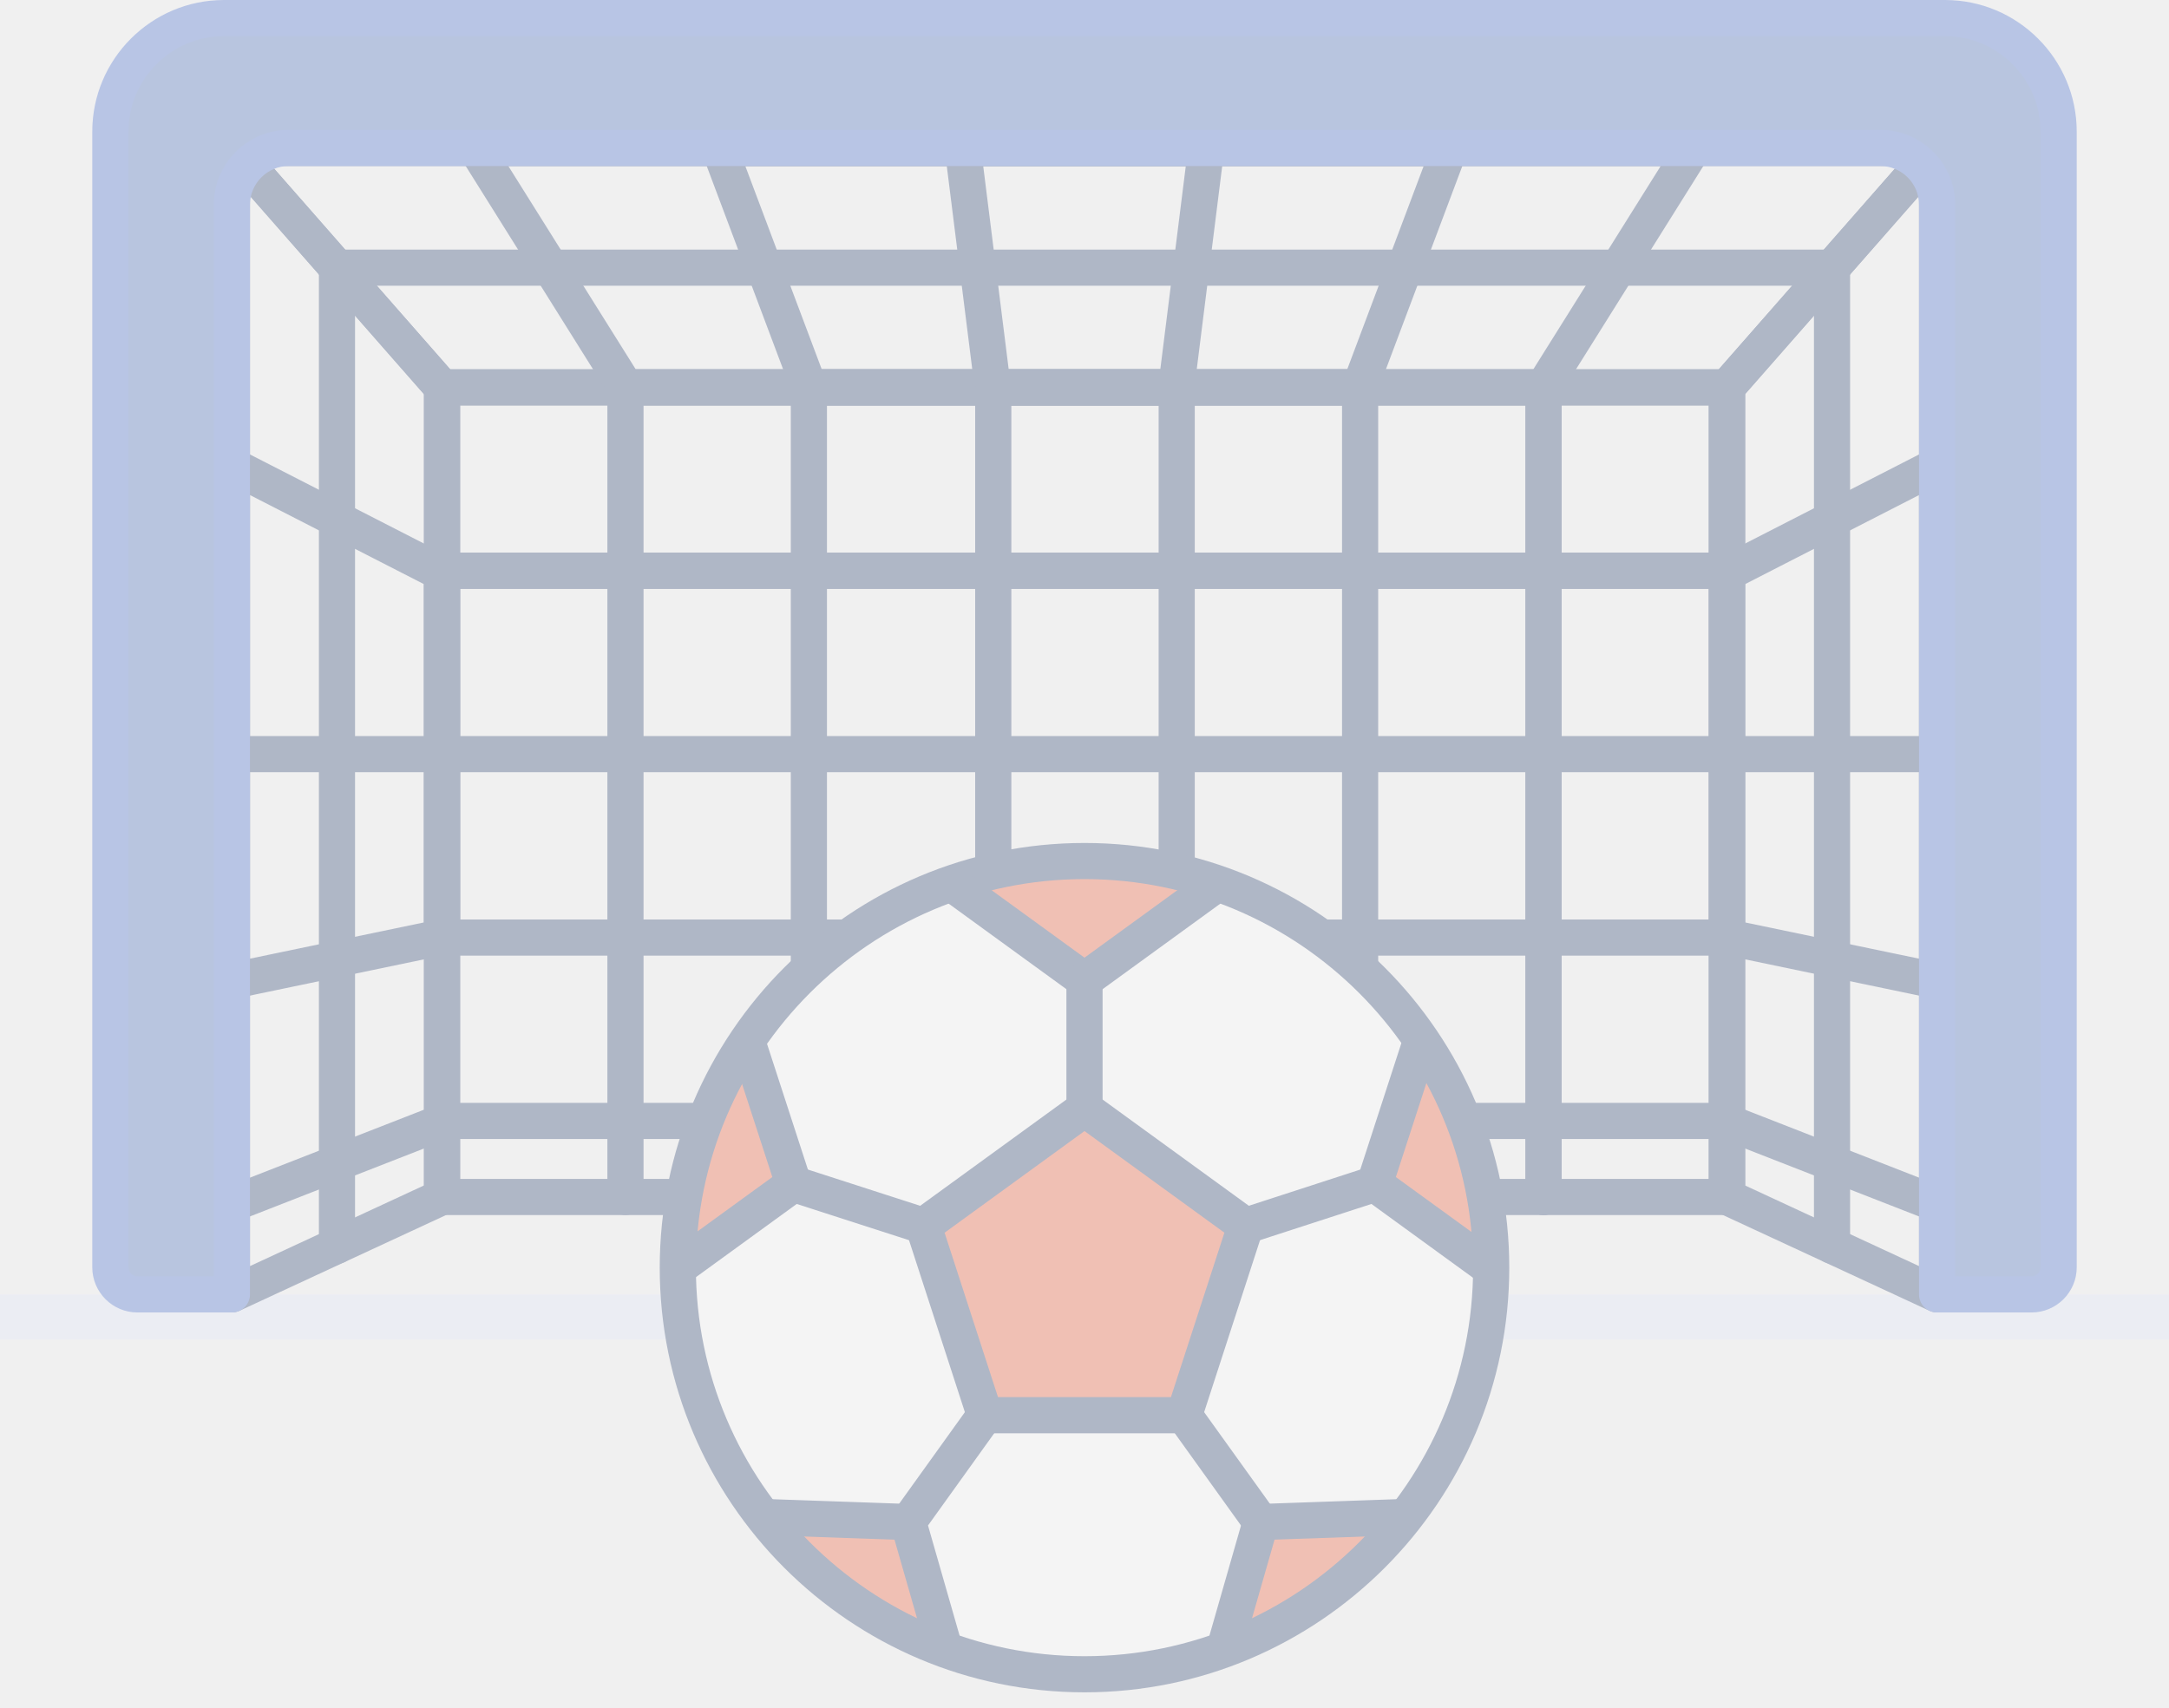
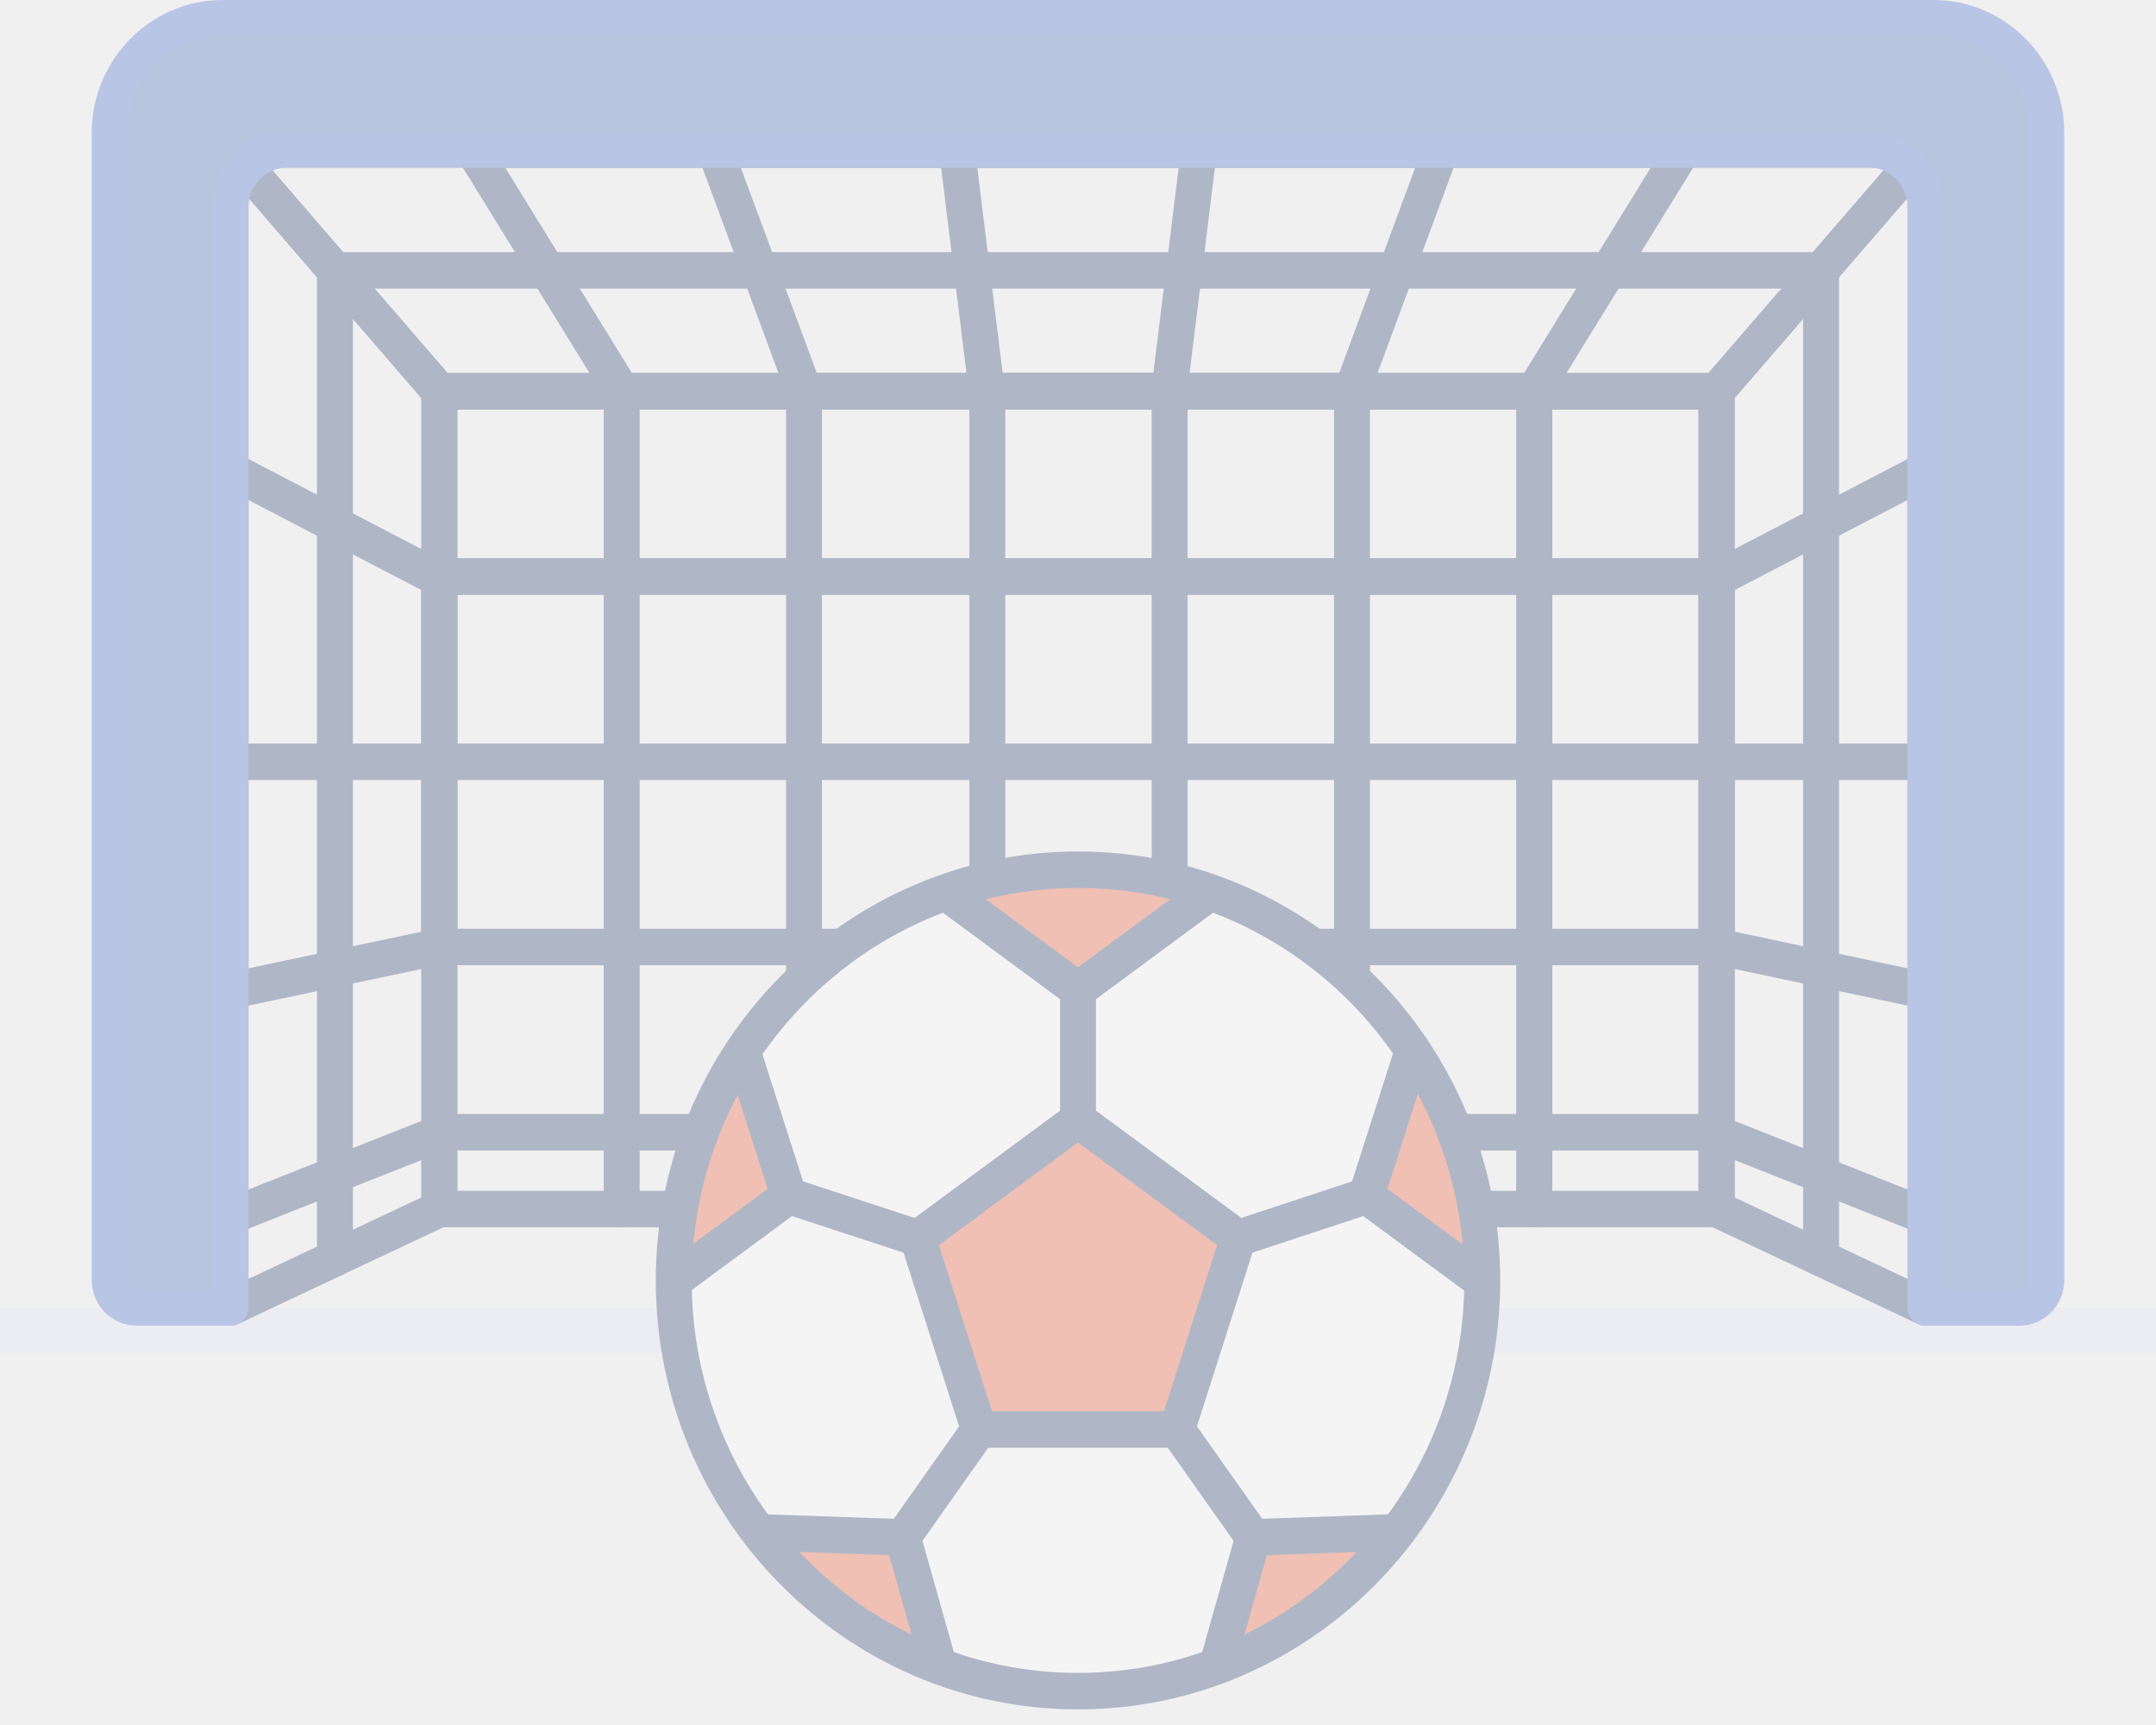
- <svg xmlns="http://www.w3.org/2000/svg" width="80" height="63" viewBox="0 0 80 63">
-   <g fill="none" opacity=".3">
-     <path fill="#E1E8FA" d="M0 47.75L80 47.75 80 49.417 0 49.417z" />
-     <path fill="#183165" d="M63.696 44.824H16.304c-.368 0-.667-.299-.667-.667V14.29c0-.368.299-.666.667-.666h47.392c.368 0 .667.298.667.666v29.867c0 .368-.299.667-.667.667zM16.97 43.49h46.06V14.957H16.97V43.49z" />
-     <path fill="#183165" d="M71.446 48.417c-.095 0-.19-.021-.28-.062l-7.75-3.593c-.236-.11-.387-.346-.387-.605V14.29c0-.161.06-.318.166-.44l7.75-8.832c.183-.209.477-.282.736-.184.26.097.432.346.432.624V47.75c0 .228-.116.44-.308.562-.109.07-.233.105-.359.105zm-7.083-4.686l6.417 2.975V7.228l-6.417 7.313v29.19z" />
-     <path fill="#183165" d="M63.696 14.957H16.304c-.192 0-.375-.083-.501-.227l-7.75-8.833c-.173-.197-.215-.476-.106-.715.108-.238.345-.391.607-.391h62.893c.262 0 .5.153.607.391.108.239.067.518-.106.715l-7.75 8.833c-.127.144-.31.227-.502.227zm-47.09-1.333h46.788l6.58-7.5H10.026l6.58 7.5z" />
-     <path fill="#183165" d="M8.554 48.417c-.125 0-.25-.036-.36-.105-.191-.122-.307-.334-.307-.562V5.457c0-.277.172-.526.432-.624.26-.097.553-.024.736.185l7.75 8.833c.106.121.165.277.165.44v29.866c0 .26-.15.496-.386.605l-7.75 3.593c-.09.041-.185.062-.28.062zM9.22 7.228v39.478l6.417-2.975v-29.19L9.22 7.228zM56.922 14.957H23.078c-.23 0-.443-.118-.565-.313L16.98 5.811c-.129-.205-.136-.464-.018-.677.117-.212.34-.343.583-.343h44.912c.243 0 .466.131.584.343.117.213.11.472-.019.677l-5.534 8.833c-.122.195-.336.313-.565.313zm-33.475-1.333h33.106l4.699-7.5H18.748l4.7 7.5z" />
-     <path fill="#183165" d="M50.153 14.957H29.847c-.278 0-.526-.172-.624-.432l-3.32-8.833c-.078-.205-.05-.434.075-.614s.33-.287.549-.287h26.947c.219 0 .424.107.549.287.124.18.152.41.076.614l-3.321 8.833c-.099.26-.347.432-.625.432zm-19.844-1.333H49.69l2.82-7.5H27.489l2.82 7.5z" />
-     <path fill="#183165" d="M43.384 14.957h-6.768c-.336 0-.62-.25-.662-.584L34.847 5.54c-.023-.19.035-.38.162-.524.126-.143.309-.225.5-.225h8.982c.192 0 .374.082.5.225.127.144.186.334.162.524l-1.107 8.833c-.042.334-.326.584-.662.584zm-6.18-1.333h5.592l.94-7.5h-7.472l.94 7.5zM23.069 44.824c-.368 0-.667-.299-.667-.667V14.29c0-.368.299-.666.667-.666.368 0 .667.298.667.666v29.867c0 .368-.299.667-.667.667zM29.834 44.824c-.368 0-.667-.299-.667-.667V14.29c0-.368.299-.666.667-.666.368 0 .667.298.667.666v29.867c0 .368-.299.667-.667.667z" />
-     <path fill="#183165" d="M36.635 44.824c-.368 0-.667-.299-.667-.667V14.29c0-.368.299-.666.667-.666.368 0 .667.298.667.666v29.867c0 .368-.299.667-.667.667zM43.4 44.824c-.368 0-.666-.299-.666-.667V14.29c0-.368.298-.666.666-.666.368 0 .667.298.667.666v29.867c0 .368-.298.667-.667.667zM50.166 44.824c-.368 0-.667-.299-.667-.667V14.29c0-.368.299-.666.667-.666.368 0 .666.298.666.666v29.867c0 .368-.298.667-.666.667zM56.93 44.824c-.367 0-.666-.299-.666-.667V14.29c0-.368.299-.666.667-.666.368 0 .666.298.666.666v29.867c0 .368-.298.667-.666.667z" />
-     <path fill="#183165" d="M56.93 44.824c-.367 0-.666-.299-.666-.667V14.29c0-.368.299-.666.667-.666.368 0 .666.298.666.666v29.867c0 .368-.298.667-.666.667zM63.696 44.824c-.368 0-.667-.299-.667-.667V14.29c0-.368.299-.666.667-.666.368 0 .667.298.667.666v29.867c0 .368-.299.667-.667.667z" />
-     <path fill="#183165" d="M63.696 21.722H16.304c-.368 0-.667-.299-.667-.667 0-.368.299-.666.667-.666h47.392c.368 0 .667.298.667.666 0 .368-.299.667-.667.667z" />
-     <path fill="#183165" d="M63.696 21.722H16.304c-.368 0-.667-.299-.667-.667 0-.368.299-.666.667-.666h47.392c.368 0 .667.298.667.666 0 .368-.299.667-.667.667zM63.696 28.487H16.304c-.368 0-.667-.298-.667-.666 0-.368.299-.667.667-.667h47.392c.368 0 .667.299.667.667 0 .368-.299.666-.667.666zM63.696 35.253H16.304c-.368 0-.667-.299-.667-.667 0-.368.299-.667.667-.667h47.392c.368 0 .667.299.667.667 0 .368-.299.667-.667.667zM63.696 42.018H16.304c-.368 0-.667-.299-.667-.667 0-.368.299-.667.667-.667h47.392c.368 0 .667.299.667.667 0 .368-.299.667-.667.667z" />
-     <path fill="#183165" d="M8.554 36.852c-.152 0-.301-.052-.421-.15-.156-.126-.246-.316-.246-.517V17.172c0-.232.12-.448.319-.569.198-.121.445-.13.652-.024l7.75 3.97c.222.115.362.344.362.594V34.57c0 .316-.221.588-.53.653l-7.75 1.615c-.046.01-.091.014-.136.014zm.666-18.59v17.103l6.417-1.337V21.55L9.22 18.263zM8.554 45.086c-.267 0-.519-.161-.621-.425-.134-.343.035-.729.378-.863l7.75-3.027c.343-.134.73.035.863.378.134.343-.035.73-.378.864l-7.75 3.027c-.08.031-.162.046-.242.046z" />
-     <path fill="#183165" d="M16.304 28.487h-7.75c-.368 0-.667-.298-.667-.666 0-.368.299-.667.667-.667h7.75c.368 0 .666.299.666.667 0 .368-.298.666-.666.666zM71.446 36.852c-.045 0-.09-.005-.136-.014l-7.75-1.616c-.309-.064-.53-.337-.53-.652V21.143c0-.25.14-.48.362-.593l7.75-3.971c.207-.106.454-.097.652.024s.319.337.319.569v19.013c0 .2-.09.39-.246.517-.12.098-.269.15-.42.15zm-7.083-2.824l6.417 1.337V18.263l-6.417 3.287v12.478zM71.446 45.086c-.08 0-.162-.015-.242-.046l-7.75-3.027c-.343-.134-.512-.521-.378-.864.134-.343.521-.512.863-.378l7.75 3.027c.343.134.512.52.378.863-.102.264-.354.425-.62.425z" />
-     <path fill="#183165" d="M71.446 28.487h-7.75c-.368 0-.666-.298-.666-.666 0-.368.298-.667.666-.667h7.75c.368 0 .667.299.667.667 0 .368-.298.666-.667.666z" />
-     <path fill="#183165" d="M67.571 46.62c-.368 0-.666-.299-.666-.667V10.54h-53.81v35.413c0 .368-.298.667-.666.667-.368 0-.667-.299-.667-.667V9.873c0-.367.299-.666.667-.666h55.143c.368 0 .666.299.666.667v36.08c0 .368-.298.666-.667.666z" />
-     <path fill="#3761BA" d="M4.07 4.859V46.75c0 .552.448 1 1 1h3.483V7.553c0-1.157.939-2.096 2.096-2.096h58.702c1.157 0 2.096.939 2.096 2.096V47.75h3.483c.553 0 1-.448 1-1V4.859c0-2.315-1.876-4.192-4.192-4.192H8.262C5.947.667 4.07 2.543 4.07 4.859z" />
-     <path fill="#3762CC" d="M74.93 48.417h-3.484c-.368 0-.666-.299-.666-.667V7.553c0-.788-.641-1.429-1.43-1.429h-58.7c-.789 0-1.43.641-1.43 1.43V47.75c0 .368-.299.667-.667.667H5.07c-.919 0-1.667-.748-1.667-1.667V4.859C3.403 2.179 5.583 0 8.262 0h63.476c2.68 0 4.859 2.18 4.859 4.859V46.75c0 .919-.748 1.667-1.667 1.667zm-2.817-1.334h2.817c.184 0 .333-.15.333-.333V4.859c0-1.944-1.581-3.526-3.525-3.526H8.262c-1.944 0-3.525 1.582-3.525 3.526V46.75c0 .184.15.333.333.333h2.817V7.553c0-1.523 1.24-2.762 2.763-2.762H69.35c1.523 0 2.763 1.239 2.763 2.762v39.53h-.001z" />
-     <circle cx="40" cy="46.763" r="15" fill="#FFF" />
-     <path fill="#F35229" d="M25 46.777l4.27-3.102-1.717-5.285C25.94 40.782 25 43.663 25 46.763v.014zM35.092 32.586L40 36.152l4.908-3.566c-1.538-.533-3.189-.823-4.908-.823-1.719 0-3.37.29-4.908.823zM33.498 56.148l-5.347-.187c1.714 2.204 4.028 3.918 6.697 4.894l-1.35-4.707zM45.153 60.855c2.669-.977 4.983-2.69 6.696-4.894l-5.346.187-1.35 4.707zM50.7 43.675l4.3 3.124c.007-3.128-.943-6.032-2.573-8.438L50.7 43.675zM40 40.902L34.056 45.22 36.326 52.208 43.674 52.208 45.944 45.22z" />
-     <path fill="#183165" d="M43.674 52.875h-7.348c-.288 0-.544-.186-.634-.461l-2.27-6.988c-.09-.274.008-.575.242-.745l5.944-4.319c.234-.17.55-.17.784 0l5.945 4.319c.233.17.331.47.242.745l-2.27 6.988c-.09.275-.347.46-.635.46zM36.81 51.54h6.378l1.972-6.066L40 41.725l-5.16 3.75 1.97 6.066z" />
-     <path fill="#183165" d="M40 62.43c-8.639 0-15.667-7.028-15.667-15.667 0-8.638 7.028-15.666 15.667-15.666s15.667 7.028 15.667 15.666c0 8.639-7.028 15.667-15.667 15.667zm0-30c-7.903 0-14.333 6.43-14.333 14.333 0 7.904 6.43 14.334 14.333 14.334 7.903 0 14.333-6.43 14.333-14.334 0-7.903-6.43-14.333-14.333-14.333z" />
-     <path fill="#183165" d="M54.92 47.407c-.137 0-.274-.041-.392-.127l-4.22-3.066c-.233-.17-.331-.47-.242-.745l1.68-5.169c.114-.35.49-.541.84-.428.35.114.542.49.428.84l-1.53 4.709 3.828 2.78c.298.217.363.634.147.932-.13.18-.334.274-.54.274z" />
-     <path fill="#183165" d="M45.944 45.887c-.281 0-.542-.179-.634-.46-.114-.351.078-.727.428-.841l4.756-1.545c.351-.113.727.077.84.428.115.35-.077.726-.427.84l-4.757 1.545c-.068.022-.138.033-.206.033zM45.178 61.435c-.061 0-.123-.008-.184-.026-.354-.101-.559-.47-.457-.824l1.325-4.621c.08-.278.329-.472.618-.483l5.217-.182c.367-.005.677.275.69.643.012.368-.275.677-.643.69l-4.734.165-1.191 4.155c-.084.293-.351.483-.641.483z" />
-     <path fill="#183165" d="M46.503 56.814c-.207 0-.412-.096-.542-.277l-2.829-3.94c-.215-.299-.146-.716.153-.93.298-.215.715-.147.93.152l2.829 3.94c.215.299.146.716-.153.93-.117.085-.253.125-.388.125zM33.499 56.815h-.024l-.22-.008-5.035-.176c-.368-.013-.656-.322-.643-.69.013-.368.319-.661.69-.643l5.046.176.209.008c.368.013.656.321.643.689-.013.36-.309.644-.666.644z" />
-     <path fill="#183165" d="M34.783 61.296c-.29 0-.557-.19-.64-.483l-1.285-4.481c-.057-.196-.02-.407.099-.572l2.828-3.94c.214-.3.631-.368.93-.153.299.214.368.631.153.93l-2.64 3.678 1.196 4.171c.102.354-.103.723-.457.825-.061.017-.123.025-.184.025zM25.119 47.358c-.206 0-.41-.095-.54-.275-.217-.298-.15-.715.147-.931l3.76-2.731-1.524-4.688c-.113-.35.078-.726.428-.84.35-.113.727.077.84.428l1.674 5.148c.089.275-.009.576-.243.745L25.51 47.23c-.118.087-.255.128-.391.128z" />
-     <path fill="#183165" d="M34.056 45.887c-.068 0-.137-.01-.205-.032l-4.786-1.545c-.35-.113-.543-.49-.43-.84.113-.35.49-.542.84-.43l4.786 1.546c.35.113.542.489.43.839-.092.282-.354.462-.635.462zM40 36.818c-.138 0-.275-.042-.392-.127l-4.828-3.508c-.298-.216-.363-.633-.147-.931.217-.298.634-.363.931-.147L40 35.328l4.425-3.216c.298-.216.715-.15.932.148.216.298.15.715-.148.931l-4.817 3.5c-.117.085-.254.127-.392.127z" />
-     <path fill="#183165" d="M40 41.568c-.368 0-.667-.298-.667-.666v-4.75c0-.368.299-.667.667-.667.368 0 .667.299.667.667v4.75c0 .368-.299.666-.667.666z" />
+ <svg xmlns="http://www.w3.org/2000/svg" width="55px" height="44px" viewBox="0 0 55 44" version="1.1">
+   <g id="Page-1" stroke="none" stroke-width="1" fill="none" fill-rule="evenodd" opacity="0.3">
+     <g id="Hey-Digital_Home_Get-My-Free-Proposal" transform="translate(-847, -142)" fill-rule="nonzero">
+       <g id="Group-3" transform="translate(340, 56)">
+         <g id="Group-5" transform="translate(199, 68.5)">
+           <g id="goal-post" transform="translate(308, 17.5)">
+             <polygon id="Path" fill="#E1E8FA" points="0 33.349 55 33.349 55 34.513 0 34.513" />
+             <path d="M43.791,31.305 L11.209,31.305 C10.956,31.305 10.75,31.097 10.75,30.84 L10.75,9.981 C10.75,9.724 10.956,9.515 11.209,9.515 L43.791,9.515 C44.044,9.515 44.249,9.724 44.249,9.981 L44.249,30.84 C44.249,31.097 44.044,31.305 43.791,31.305 Z M11.667,30.374 L43.333,30.374 L43.333,10.446 L11.667,10.446 L11.667,30.374 Z" id="Shape" fill="#183165" />
+             <path d="M49.119,33.815 C49.054,33.815 48.988,33.8 48.927,33.772 L43.598,31.262 C43.436,31.186 43.333,31.021 43.333,30.84 L43.333,9.981 C43.333,9.868 43.373,9.758 43.447,9.673 L48.775,3.504 C48.901,3.359 49.103,3.307 49.281,3.376 C49.459,3.444 49.578,3.618 49.578,3.812 L49.578,33.349 C49.578,33.508 49.498,33.656 49.366,33.742 C49.291,33.79 49.206,33.815 49.119,33.815 Z M44.249,30.543 L48.661,32.62 L48.661,5.048 L44.249,10.156 L44.249,30.543 Z" id="Shape" fill="#183165" />
+             <path d="M43.791,10.446 L11.209,10.446 C11.077,10.446 10.951,10.388 10.864,10.288 L5.536,4.119 C5.418,3.981 5.389,3.786 5.463,3.619 C5.538,3.453 5.701,3.346 5.881,3.346 L49.12,3.346 C49.3,3.346 49.463,3.453 49.537,3.619 C49.612,3.786 49.583,3.981 49.464,4.119 L44.136,10.288 C44.049,10.388 43.923,10.446 43.791,10.446 Z M11.416,9.515 L43.584,9.515 L48.108,4.277 L6.892,4.277 L11.416,9.515 Z" id="Shape" fill="#183165" />
+             <path d="M5.881,33.815 C5.795,33.815 5.709,33.79 5.634,33.742 C5.502,33.656 5.422,33.508 5.422,33.349 L5.422,3.811 C5.422,3.618 5.541,3.444 5.719,3.376 C5.898,3.308 6.099,3.359 6.225,3.504 L11.553,9.673 C11.627,9.758 11.667,9.867 11.667,9.981 L11.667,30.84 C11.667,31.021 11.564,31.186 11.402,31.262 L6.073,33.772 C6.012,33.8 5.946,33.815 5.881,33.815 L5.881,33.815 Z M6.339,5.048 L6.339,32.62 L10.75,30.543 L10.75,10.156 L6.339,5.048 Z" id="Shape" fill="#183165" />
+             <path d="M39.134,10.446 L15.866,10.446 C15.708,10.446 15.562,10.364 15.478,10.228 L11.673,4.059 C11.585,3.915 11.58,3.734 11.66,3.586 C11.741,3.438 11.895,3.346 12.062,3.346 L42.939,3.346 C43.106,3.346 43.259,3.438 43.34,3.586 C43.42,3.734 43.416,3.915 43.327,4.059 L39.522,10.228 C39.438,10.364 39.292,10.446 39.134,10.446 Z M16.12,9.515 L38.88,9.515 L42.111,4.277 L12.889,4.277 L16.12,9.515 Z" id="Shape" fill="#183165" />
+             <path d="M34.48,10.446 L20.52,10.446 C20.329,10.446 20.158,10.326 20.091,10.144 L17.808,3.975 C17.755,3.832 17.774,3.672 17.86,3.547 C17.946,3.421 18.087,3.346 18.237,3.346 L36.764,3.346 C36.914,3.346 37.055,3.421 37.141,3.547 C37.226,3.672 37.246,3.832 37.193,3.975 L34.91,10.144 C34.842,10.326 34.671,10.446 34.48,10.446 L34.48,10.446 Z M20.837,9.515 L34.163,9.515 L36.101,4.277 L18.899,4.277 L20.837,9.515 Z" id="Shape" fill="#183165" />
+             <path d="M29.827,10.446 L25.173,10.446 C24.942,10.446 24.747,10.272 24.719,10.039 L23.958,3.869 C23.941,3.737 23.982,3.604 24.069,3.503 C24.156,3.403 24.281,3.346 24.412,3.346 L30.588,3.346 C30.719,3.346 30.844,3.403 30.932,3.503 C31.019,3.604 31.059,3.737 31.043,3.869 L30.282,10.039 C30.253,10.271 30.058,10.446 29.827,10.446 Z M25.578,9.515 L29.422,9.515 L30.068,4.277 L24.931,4.277 L25.578,9.515 Z" id="Shape" fill="#183165" />
+             <path d="M15.86,31.305 C15.607,31.305 15.402,31.097 15.402,30.84 L15.402,9.981 C15.402,9.724 15.607,9.515 15.86,9.515 C16.113,9.515 16.318,9.724 16.318,9.981 L16.318,30.84 C16.318,31.097 16.113,31.305 15.86,31.305 Z" id="Path" fill="#183165" />
+             <path d="M20.511,31.305 C20.258,31.305 20.053,31.097 20.053,30.84 L20.053,9.981 C20.053,9.724 20.258,9.515 20.511,9.515 C20.764,9.515 20.969,9.724 20.969,9.981 L20.969,30.84 C20.969,31.097 20.764,31.305 20.511,31.305 Z" id="Path" fill="#183165" />
+             <path d="M25.187,31.305 C24.934,31.305 24.728,31.097 24.728,30.84 L24.728,9.981 C24.728,9.724 24.934,9.515 25.187,9.515 C25.44,9.515 25.645,9.724 25.645,9.981 L25.645,30.84 C25.645,31.097 25.44,31.305 25.187,31.305 Z" id="Path" fill="#183165" />
+             <path d="M29.838,31.305 C29.585,31.305 29.379,31.097 29.379,30.84 L29.379,9.981 C29.379,9.724 29.585,9.515 29.838,9.515 C30.091,9.515 30.296,9.724 30.296,9.981 L30.296,30.84 C30.296,31.097 30.091,31.305 29.838,31.305 Z" id="Path" fill="#183165" />
+             <path d="M34.489,31.305 C34.236,31.305 34.031,31.097 34.031,30.84 L34.031,9.981 C34.031,9.724 34.236,9.515 34.489,9.515 C34.742,9.515 34.947,9.724 34.947,9.981 L34.947,30.84 C34.947,31.097 34.742,31.305 34.489,31.305 Z" id="Path" fill="#183165" />
+             <path d="M39.14,31.305 C38.887,31.305 38.681,31.097 38.681,30.84 L38.681,9.981 C38.681,9.724 38.887,9.515 39.14,9.515 C39.393,9.515 39.598,9.724 39.598,9.981 L39.598,30.84 C39.598,31.097 39.393,31.305 39.14,31.305 Z" id="Path" fill="#183165" />
+             <path d="M39.14,31.305 C38.887,31.305 38.681,31.097 38.681,30.84 L38.681,9.981 C38.681,9.724 38.887,9.515 39.14,9.515 C39.393,9.515 39.598,9.724 39.598,9.981 L39.598,30.84 C39.598,31.097 39.393,31.305 39.14,31.305 Z" id="Path" fill="#183165" />
+             <path d="M43.791,31.305 C43.538,31.305 43.333,31.097 43.333,30.84 L43.333,9.981 C43.333,9.724 43.538,9.515 43.791,9.515 C44.044,9.515 44.249,9.724 44.249,9.981 L44.249,30.84 C44.249,31.097 44.044,31.305 43.791,31.305 Z" id="Path" fill="#183165" />
+             <path d="M43.791,15.171 L11.209,15.171 C10.956,15.171 10.75,14.962 10.75,14.705 C10.75,14.448 10.956,14.24 11.209,14.24 L43.791,14.24 C44.044,14.24 44.249,14.448 44.249,14.705 C44.249,14.962 44.044,15.171 43.791,15.171 Z" id="Path" fill="#183165" />
+             <path d="M43.791,15.171 L11.209,15.171 C10.956,15.171 10.75,14.962 10.75,14.705 C10.75,14.448 10.956,14.24 11.209,14.24 L43.791,14.24 C44.044,14.24 44.249,14.448 44.249,14.705 C44.249,14.962 44.044,15.171 43.791,15.171 Z" id="Path" fill="#183165" />
+             <path d="M43.791,19.896 L11.209,19.896 C10.956,19.896 10.75,19.687 10.75,19.43 C10.75,19.173 10.956,18.965 11.209,18.965 L43.791,18.965 C44.044,18.965 44.249,19.173 44.249,19.43 C44.249,19.687 44.044,19.896 43.791,19.896 Z" id="Path" fill="#183165" />
+             <path d="M43.791,24.621 L11.209,24.621 C10.956,24.621 10.75,24.412 10.75,24.155 C10.75,23.898 10.956,23.69 11.209,23.69 L43.791,23.69 C44.044,23.69 44.249,23.898 44.249,24.155 C44.249,24.412 44.044,24.621 43.791,24.621 Z" id="Path" fill="#183165" />
+             <path d="M43.791,29.346 L11.209,29.346 C10.956,29.346 10.75,29.137 10.75,28.88 C10.75,28.623 10.956,28.414 11.209,28.414 L43.791,28.414 C44.044,28.414 44.249,28.623 44.249,28.88 C44.249,29.137 44.044,29.346 43.791,29.346 Z" id="Path" fill="#183165" />
+             <path d="M5.881,25.738 C5.776,25.738 5.674,25.701 5.591,25.633 C5.484,25.545 5.422,25.412 5.422,25.272 L5.422,11.993 C5.422,11.831 5.505,11.68 5.642,11.596 C5.778,11.511 5.948,11.505 6.09,11.579 L11.418,14.352 C11.571,14.432 11.667,14.592 11.667,14.767 L11.667,24.144 C11.667,24.365 11.515,24.555 11.302,24.6 L5.974,25.728 C5.943,25.735 5.912,25.738 5.881,25.738 Z M6.339,12.755 L6.339,24.699 L10.75,23.765 L10.75,15.051 L6.339,12.755 Z" id="Shape" fill="#183165" />
+             <path d="M5.881,31.488 C5.697,31.488 5.524,31.376 5.454,31.192 C5.362,30.952 5.478,30.683 5.714,30.589 L11.042,28.475 C11.278,28.382 11.543,28.5 11.635,28.739 C11.728,28.979 11.611,29.249 11.375,29.342 L6.047,31.456 C5.992,31.478 5.936,31.488 5.881,31.488 Z" id="Path" fill="#183165" />
+             <path d="M11.209,19.896 L5.881,19.896 C5.628,19.896 5.422,19.687 5.422,19.43 C5.422,19.173 5.628,18.965 5.881,18.965 L11.209,18.965 C11.462,18.965 11.667,19.173 11.667,19.43 C11.667,19.687 11.462,19.896 11.209,19.896 Z" id="Path" fill="#183165" />
+             <path d="M49.119,25.738 C49.088,25.738 49.057,25.734 49.026,25.728 L43.698,24.6 C43.485,24.555 43.333,24.364 43.333,24.144 L43.333,14.767 C43.333,14.592 43.429,14.432 43.582,14.352 L48.91,11.579 C49.053,11.505 49.222,11.511 49.358,11.596 C49.495,11.68 49.578,11.831 49.578,11.993 L49.578,25.272 C49.578,25.412 49.516,25.545 49.409,25.633 C49.326,25.701 49.224,25.738 49.119,25.738 Z M44.25,23.765 L48.661,24.699 L48.661,12.755 L44.25,15.051 L44.25,23.765 Z" id="Shape" fill="#183165" />
+             <path d="M49.119,31.488 C49.064,31.488 49.008,31.478 48.953,31.456 L43.625,29.342 C43.389,29.249 43.272,28.979 43.365,28.739 C43.457,28.5 43.723,28.381 43.958,28.475 L49.286,30.589 C49.522,30.683 49.638,30.953 49.546,31.192 C49.476,31.376 49.303,31.488 49.119,31.488 Z" id="Path" fill="#183165" />
+             <path d="M49.119,19.896 L43.791,19.896 C43.538,19.896 43.333,19.687 43.333,19.43 C43.333,19.173 43.538,18.965 43.791,18.965 L49.119,18.965 C49.372,18.965 49.578,19.173 49.578,19.43 C49.578,19.687 49.373,19.896 49.119,19.896 Z" id="Path" fill="#183165" />
+             <path d="M46.455,32.56 C46.202,32.56 45.997,32.351 45.997,32.094 L45.997,7.362 L9.003,7.362 L9.003,32.094 C9.003,32.351 8.798,32.56 8.545,32.56 C8.292,32.56 8.086,32.351 8.086,32.094 L8.086,6.896 C8.086,6.639 8.292,6.43 8.545,6.43 L46.456,6.43 C46.709,6.43 46.914,6.639 46.914,6.896 L46.914,32.094 C46.914,32.352 46.709,32.56 46.455,32.56 Z" id="Path" fill="#183165" />
+             <path d="M2.798,3.393 L2.798,32.651 C2.798,33.037 3.106,33.349 3.486,33.349 L5.88,33.349 L5.88,5.275 C5.88,4.467 6.526,3.811 7.321,3.811 L47.679,3.811 C48.474,3.811 49.12,4.467 49.12,5.275 L49.12,33.349 L51.515,33.349 C51.894,33.349 52.202,33.037 52.202,32.651 L52.202,3.393 C52.202,1.777 50.912,0.466 49.32,0.466 L5.68,0.466 C4.088,0.466 2.798,1.776 2.798,3.393 Z" id="Path" fill="#3761BA" />
+             <path d="M51.514,33.815 L49.119,33.815 C48.866,33.815 48.661,33.606 48.661,33.349 L48.661,5.275 C48.661,4.725 48.22,4.277 47.678,4.277 L7.321,4.277 C6.78,4.277 6.339,4.725 6.339,5.275 L6.339,33.349 C6.339,33.606 6.133,33.815 5.88,33.815 L3.486,33.815 C2.854,33.815 2.34,33.293 2.34,32.651 L2.34,3.393 C2.34,1.522 3.838,0 5.68,0 L49.32,0 C51.162,0 52.66,1.522 52.66,3.393 L52.66,32.651 C52.66,33.293 52.146,33.815 51.514,33.815 L51.514,33.815 Z M49.578,32.884 L51.514,32.884 C51.641,32.884 51.744,32.779 51.744,32.651 L51.744,3.393 C51.744,2.036 50.656,0.931 49.32,0.931 L5.68,0.931 C4.344,0.931 3.256,2.036 3.256,3.393 L3.256,32.651 C3.256,32.779 3.359,32.884 3.486,32.884 L5.422,32.884 L5.422,5.275 C5.422,4.211 6.274,3.346 7.322,3.346 L47.679,3.346 C48.726,3.346 49.578,4.211 49.578,5.275 L49.578,32.884 L49.578,32.884 Z" id="Shape" fill="#3762CC" />
+             <ellipse id="Oval" fill="#FFFFFF" cx="27.5" cy="32.66" rx="10.312" ry="10.476" />
+             <path d="M17.188,32.67 L20.123,30.503 L18.942,26.812 C17.834,28.483 17.188,30.495 17.188,32.66 C17.188,32.663 17.188,32.666 17.188,32.67 Z" id="Path" fill="#F35229" />
+             <path d="M24.126,22.758 L27.5,25.249 L30.874,22.758 C29.817,22.386 28.682,22.184 27.5,22.184 C26.318,22.184 25.183,22.386 24.126,22.758 Z" id="Path" fill="#F35229" />
+             <path d="M23.03,39.214 L19.354,39.084 C20.532,40.623 22.123,41.82 23.958,42.502 L23.03,39.214 Z" id="Path" fill="#F35229" />
+             <path d="M31.043,42.502 C32.878,41.82 34.468,40.623 35.646,39.084 L31.971,39.214 L31.043,42.502 Z" id="Path" fill="#F35229" />
+             <path d="M34.856,30.503 L37.812,32.685 C37.812,32.685 37.812,32.685 37.812,32.685 C37.817,30.501 37.164,28.472 36.044,26.792 L34.856,30.503 Z" id="Path" fill="#F35229" />
+             <polygon id="Path" fill="#F35229" points="27.5 28.566 23.413 31.582 24.974 36.463 30.026 36.463 31.587 31.582" />
+             <path d="M30.026,36.928 L24.974,36.928 C24.776,36.928 24.6,36.798 24.538,36.607 L22.977,31.726 C22.916,31.534 22.983,31.324 23.144,31.206 L27.231,28.19 C27.391,28.071 27.609,28.071 27.77,28.19 L31.856,31.206 C32.017,31.324 32.084,31.534 32.023,31.726 L30.462,36.607 C30.4,36.798 30.224,36.928 30.026,36.928 Z M25.307,35.997 L29.693,35.997 L31.048,31.76 L27.5,29.142 L23.952,31.76 L25.307,35.997 Z" id="Shape" fill="#183165" />
+             <path d="M27.5,43.602 C21.561,43.602 16.729,38.693 16.729,32.66 C16.729,26.627 21.561,21.718 27.5,21.718 C33.439,21.718 38.271,26.627 38.271,32.66 C38.271,38.693 33.439,43.602 27.5,43.602 Z M27.5,22.65 C22.066,22.65 17.646,27.14 17.646,32.66 C17.646,38.18 22.066,42.671 27.5,42.671 C32.934,42.671 37.354,38.18 37.354,32.66 C37.354,27.14 32.934,22.65 27.5,22.65 Z" id="Shape" fill="#183165" />
+             <path d="M37.757,33.11 C37.664,33.11 37.569,33.081 37.488,33.021 L34.587,30.88 C34.426,30.761 34.359,30.551 34.42,30.359 L35.575,26.749 C35.654,26.505 35.912,26.371 36.153,26.451 C36.394,26.53 36.525,26.793 36.447,27.037 L35.395,30.326 L38.027,32.268 C38.232,32.419 38.277,32.71 38.128,32.918 C38.038,33.044 37.899,33.11 37.757,33.11 L37.757,33.11 Z" id="Path" fill="#183165" />
+             <path d="M31.587,32.048 C31.393,32.048 31.214,31.923 31.151,31.726 C31.072,31.482 31.204,31.219 31.445,31.139 L34.715,30.06 C34.956,29.981 35.214,30.114 35.293,30.359 C35.371,30.604 35.239,30.866 34.998,30.946 L31.728,32.025 C31.681,32.041 31.633,32.048 31.587,32.048 Z" id="Path" fill="#183165" />
+             <path d="M31.06,42.907 C31.018,42.907 30.976,42.901 30.933,42.889 C30.69,42.818 30.549,42.56 30.619,42.313 L31.53,39.086 C31.585,38.892 31.756,38.756 31.955,38.749 L35.542,38.622 C35.794,38.618 36.007,38.814 36.016,39.071 C36.025,39.328 35.827,39.543 35.574,39.553 L32.32,39.668 L31.501,42.57 C31.443,42.774 31.259,42.907 31.06,42.907 L31.06,42.907 Z" id="Path" fill="#183165" />
+             <path d="M31.971,39.68 C31.828,39.68 31.688,39.612 31.598,39.486 L29.653,36.734 C29.505,36.526 29.553,36.235 29.758,36.085 C29.963,35.935 30.25,35.982 30.398,36.191 L32.343,38.943 C32.491,39.152 32.443,39.443 32.238,39.593 C32.157,39.651 32.064,39.68 31.971,39.68 Z" id="Path" fill="#183165" />
+             <path d="M23.031,39.68 C23.025,39.68 23.02,39.68 23.014,39.68 L22.863,39.674 C22.854,39.674 22.694,39.668 19.401,39.552 C19.148,39.543 18.95,39.327 18.959,39.07 C18.968,38.813 19.178,38.608 19.433,38.621 C22.898,38.744 22.899,38.744 22.903,38.744 L23.046,38.749 C23.299,38.758 23.497,38.974 23.488,39.231 C23.48,39.482 23.276,39.68 23.031,39.68 L23.031,39.68 Z" id="Path" fill="#183165" />
+             <path d="M23.913,42.81 C23.714,42.81 23.531,42.677 23.473,42.473 L22.59,39.343 C22.551,39.206 22.576,39.059 22.658,38.943 L24.602,36.192 C24.75,35.982 25.036,35.935 25.242,36.085 C25.447,36.235 25.494,36.526 25.347,36.734 L23.532,39.303 L24.354,42.216 C24.424,42.463 24.283,42.721 24.04,42.792 C23.998,42.804 23.955,42.81 23.913,42.81 L23.913,42.81 Z" id="Path" fill="#183165" />
+             <path d="M17.269,33.075 C17.127,33.075 16.988,33.009 16.898,32.884 C16.749,32.675 16.794,32.384 16.999,32.233 L19.584,30.326 L18.537,27.052 C18.458,26.807 18.59,26.544 18.831,26.465 C19.072,26.386 19.33,26.519 19.409,26.764 L20.559,30.359 C20.62,30.551 20.553,30.761 20.392,30.88 L17.538,32.986 C17.457,33.047 17.363,33.075 17.269,33.075 L17.269,33.075 Z" id="Path" fill="#183165" />
+             <path d="M23.413,32.048 C23.367,32.048 23.319,32.041 23.273,32.025 L19.982,30.946 C19.741,30.868 19.609,30.605 19.687,30.36 C19.764,30.116 20.023,29.981 20.264,30.06 L23.554,31.139 C23.795,31.218 23.927,31.481 23.85,31.725 C23.787,31.923 23.607,32.048 23.413,32.048 Z" id="Path" fill="#183165" />
+             <path d="M27.5,25.714 C27.405,25.714 27.311,25.685 27.23,25.625 L23.911,23.176 C23.707,23.025 23.661,22.733 23.81,22.525 C23.959,22.317 24.246,22.271 24.45,22.422 L27.5,24.673 L30.542,22.428 C30.747,22.277 31.034,22.323 31.183,22.531 C31.331,22.739 31.286,23.03 31.081,23.181 L27.769,25.625 C27.689,25.685 27.595,25.714 27.5,25.714 L27.5,25.714 Z" id="Path" fill="#183165" />
+             <path d="M27.5,29.032 C27.247,29.032 27.042,28.823 27.042,28.566 L27.042,25.249 C27.042,24.992 27.247,24.783 27.5,24.783 C27.753,24.783 27.958,24.992 27.958,25.249 L27.958,28.566 C27.958,28.823 27.753,29.032 27.5,29.032 Z" id="Path" fill="#183165" />
+           </g>
+         </g>
+       </g>
+     </g>
  </g>
</svg>
